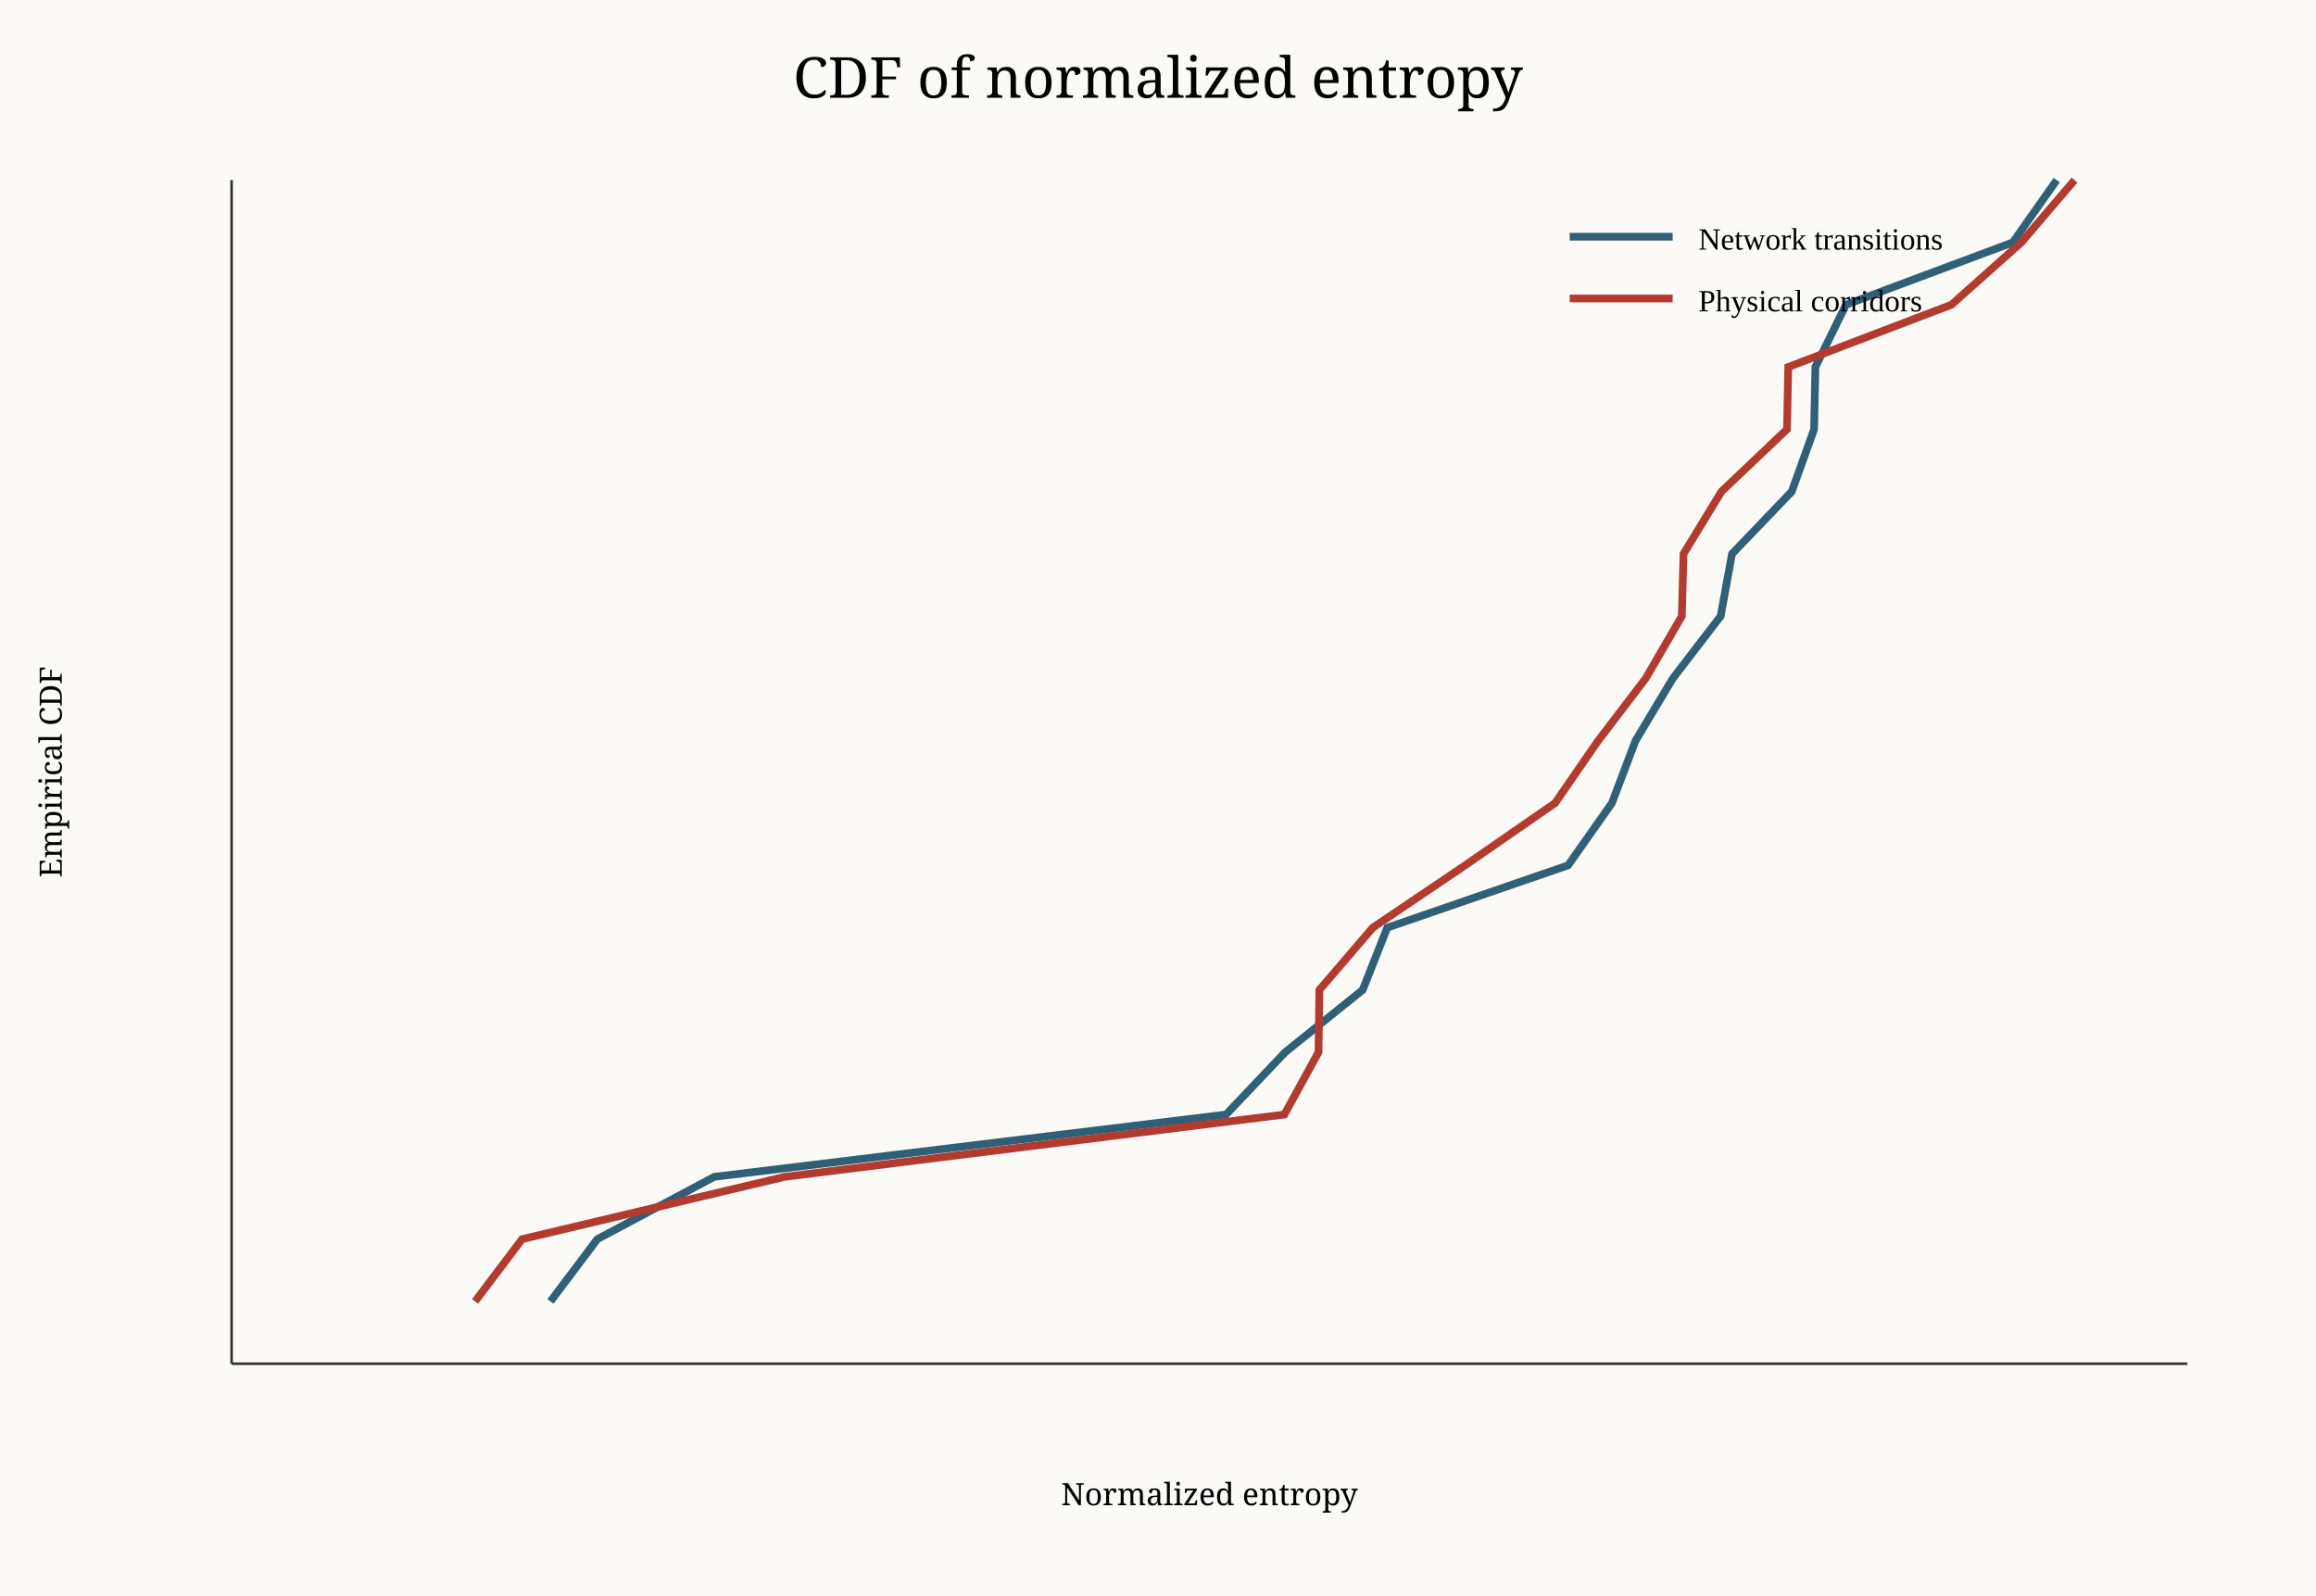
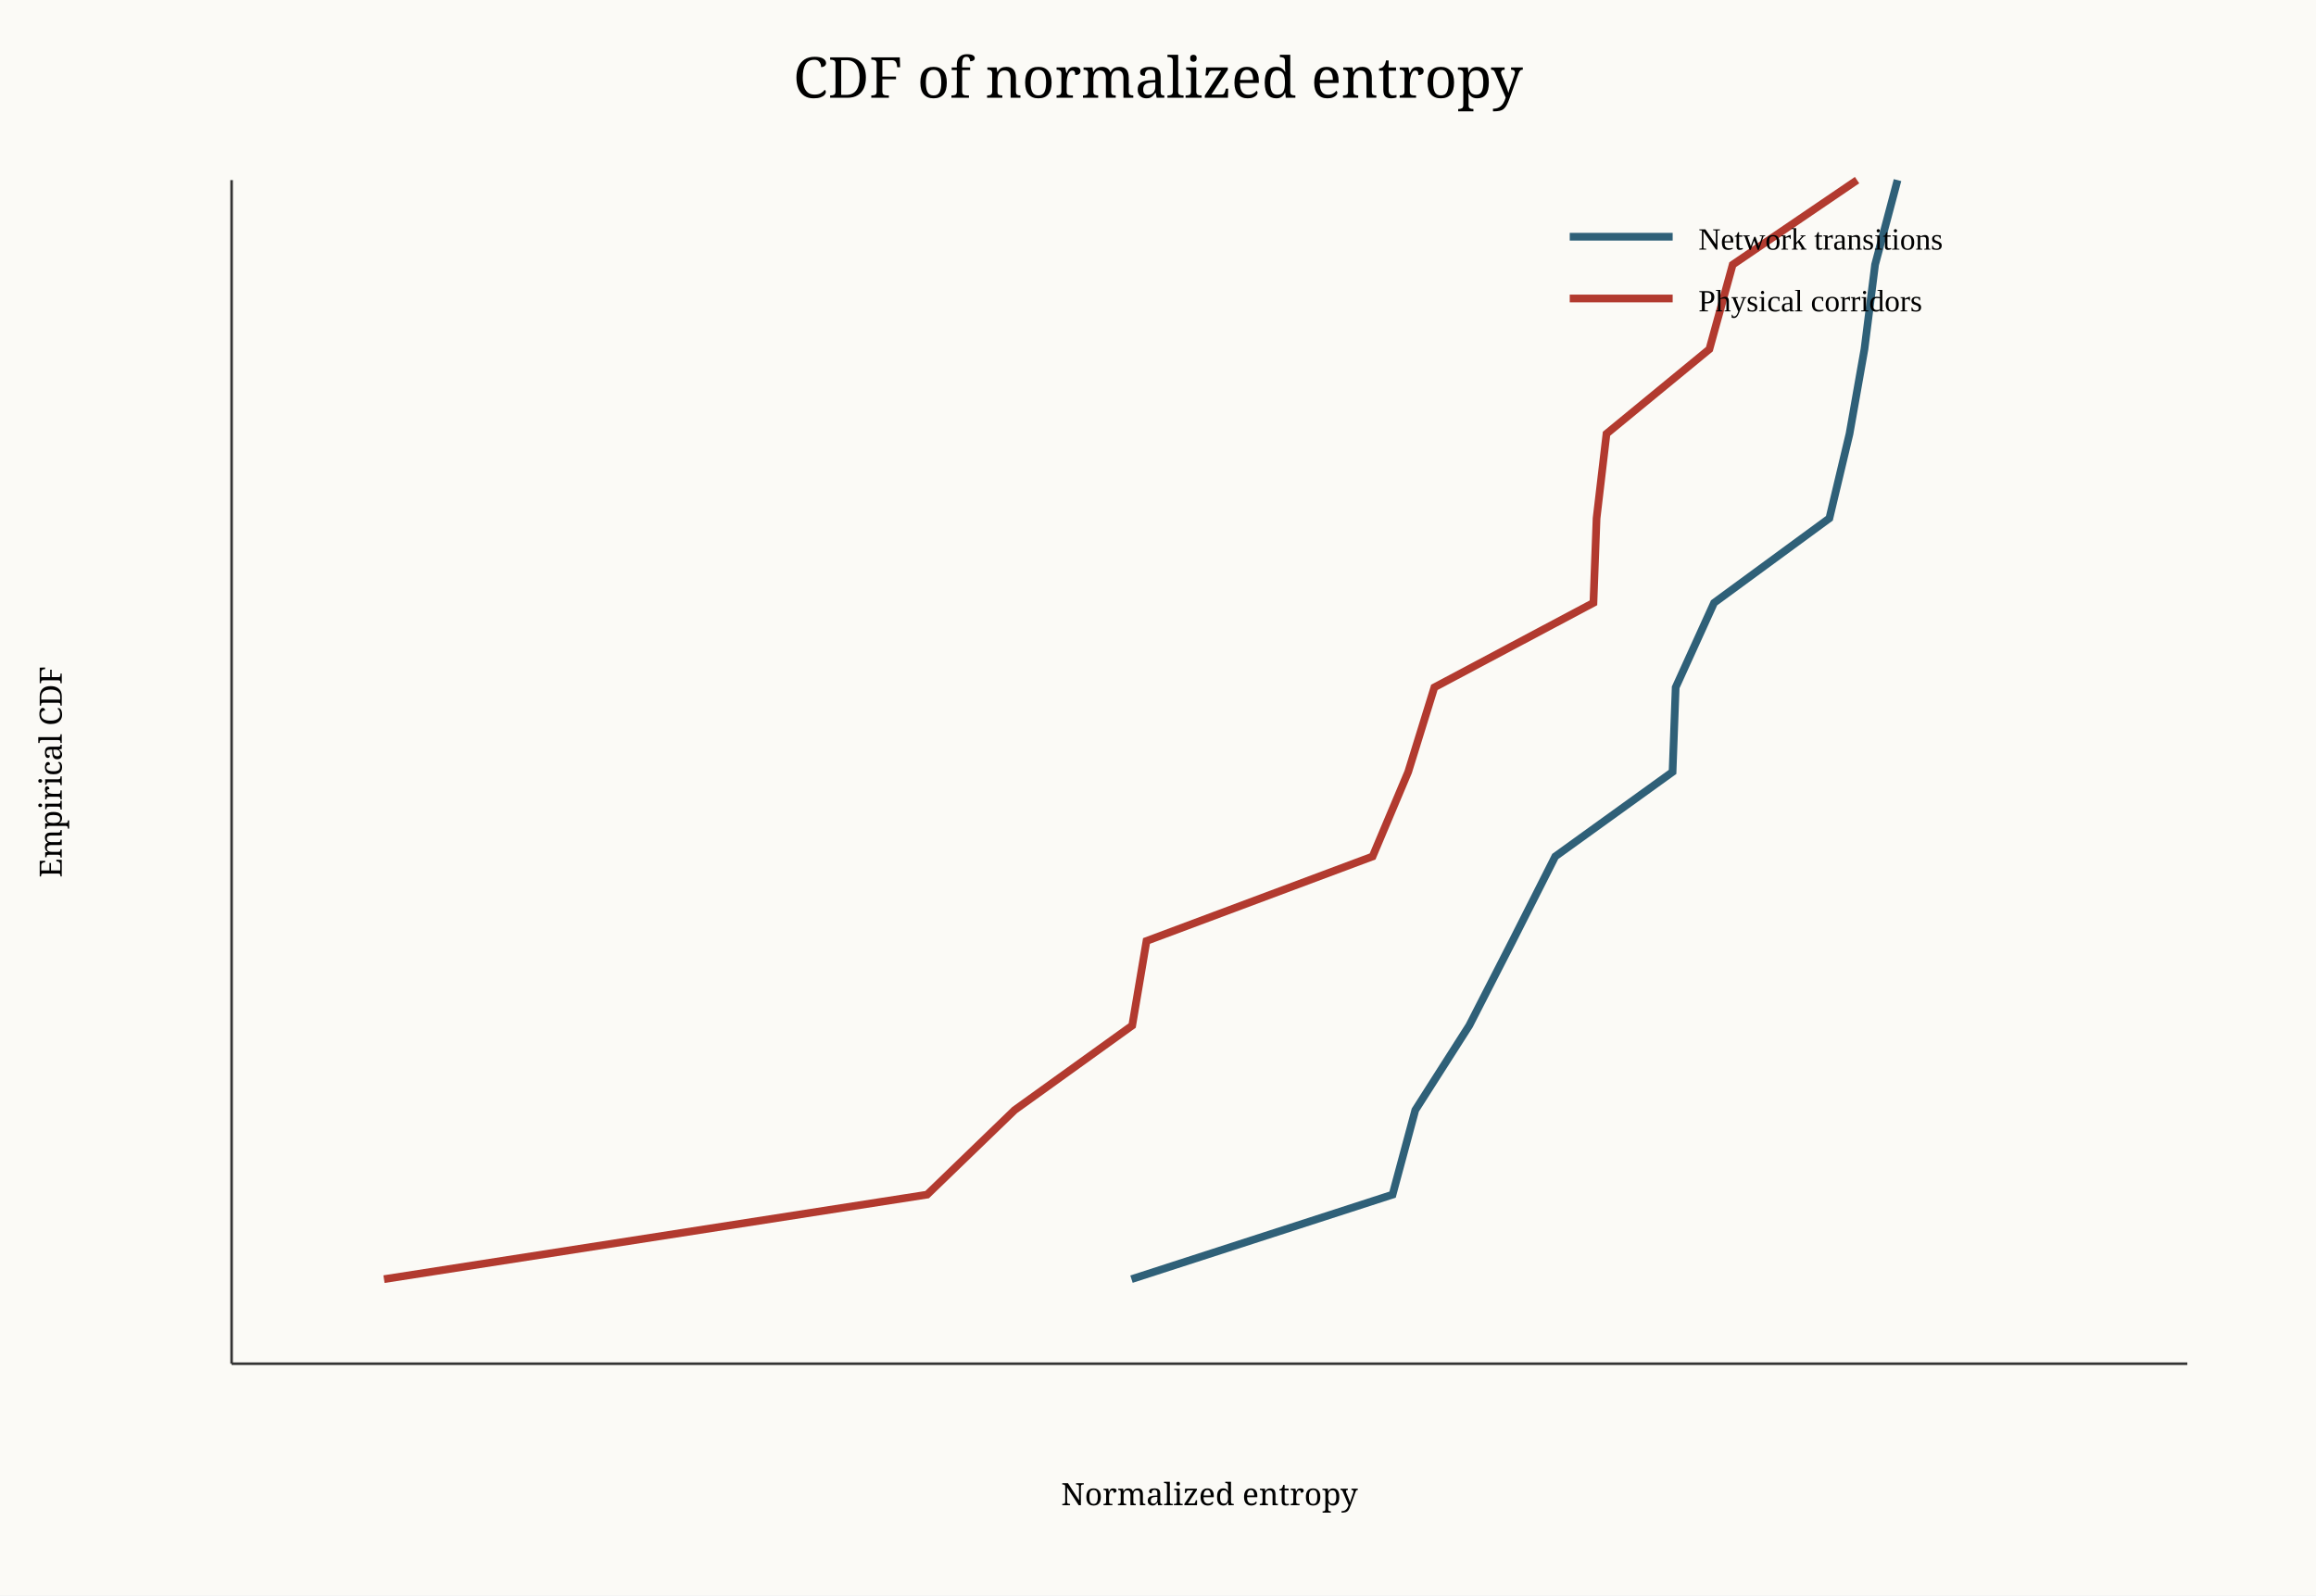
<svg xmlns="http://www.w3.org/2000/svg" width="900" height="620" viewBox="0 0 900 620">
  <rect width="100%" height="100%" fill="white" />
  <rect width="100%" height="100%" fill="#fbfaf6" />
  <text x="450" y="38" text-anchor="middle" font-size="22" font-family="Georgia">CDF of normalized entropy</text>
  <line x1="90" y1="530" x2="850" y2="530" stroke="#333" />
  <line x1="90" y1="70" x2="90" y2="530" stroke="#333" />
  <text x="470" y="585" text-anchor="middle" font-family="Georgia">Normalized entropy</text>
  <text x="24" y="300" transform="rotate(-90 24 300)" text-anchor="middle" font-family="Georgia">Empirical CDF</text>
-   <polyline points="213.91,505.79 232.14,481.58 277.56,457.37 476.45,433.16 499.41,408.95 529.54,384.74 539.09,360.53 609.34,336.32 626.40,312.11 635.56,287.89 650.05,263.68 668.65,239.47 673.06,215.26 696.28,191.05 704.96,166.84 705.46,142.63 717.37,118.42 782.17,94.21 799.24,70.00" fill="none" stroke="#2f6078" stroke-width="3" />
-   <polyline points="184.61,505.79 202.90,481.58 304.91,457.37 499.11,433.16 512.37,408.95 512.71,384.74 533.47,360.53 569.33,336.32 604.31,312.11 621.04,287.89 639.51,263.68 653.56,239.47 654.22,215.26 668.95,191.05 694.43,166.84 694.92,142.63 758.35,118.42 785.50,94.21 806.17,70.00" fill="none" stroke="#b23a2f" stroke-width="3" />
+   <polyline points="439.70,497.14 541.15,464.29 549.99,431.43 570.95,398.57 587.77,365.71 604.37,332.86 649.96,300.00 651.17,267.14 666.09,234.29 710.90,201.43 718.73,168.57 724.53,135.71 728.66,102.86 737.38,70.00" fill="none" stroke="#2f6078" stroke-width="3" />
+   <polyline points="149.22,497.14 360.28,464.29 394.28,431.43 439.98,398.57 445.53,365.71 533.39,332.86 547.23,300.00 557.40,267.14 619.21,234.29 620.43,201.43 624.29,168.57 664.27,135.71 673.32,102.86 721.66,70.00" fill="none" stroke="#b23a2f" stroke-width="3" />
  <line x1="610" y1="92" x2="650" y2="92" stroke="#2f6078" stroke-width="3" />
  <text x="660" y="97" font-size="12">Network transitions</text>
  <line x1="610" y1="116" x2="650" y2="116" stroke="#b23a2f" stroke-width="3" />
  <text x="660" y="121" font-size="12">Physical corridors</text>
</svg>
